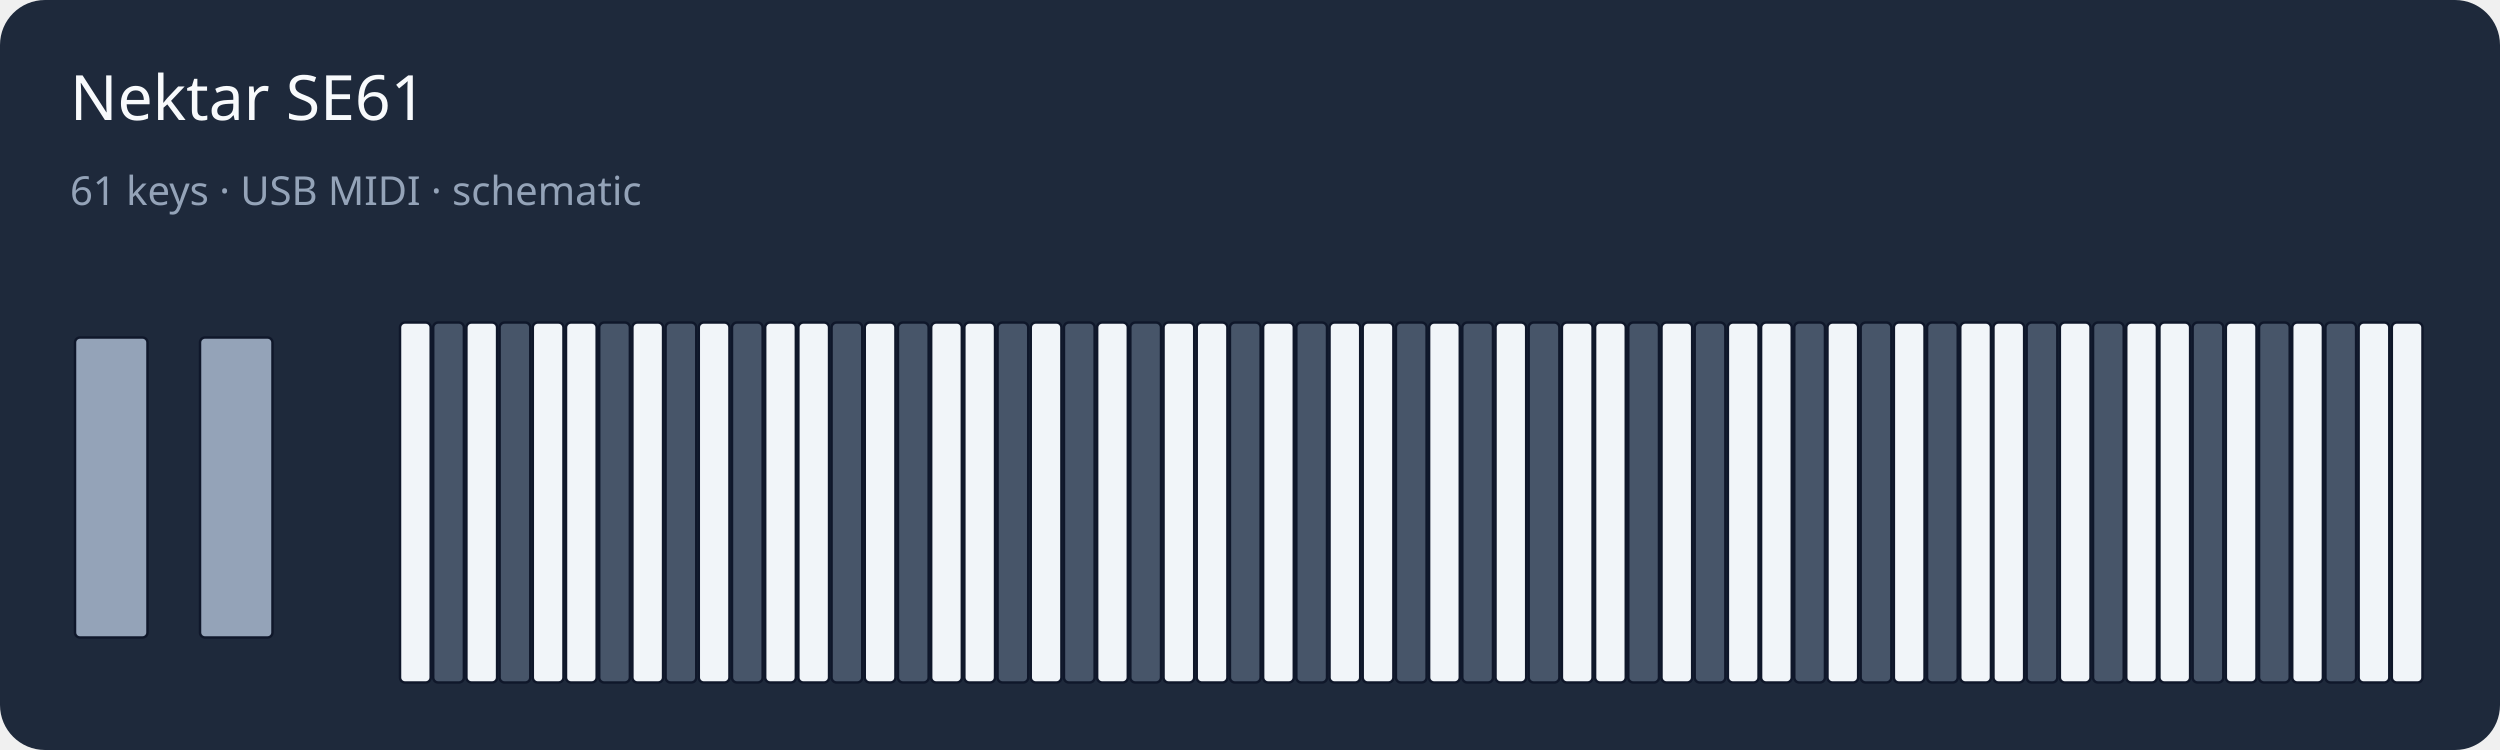
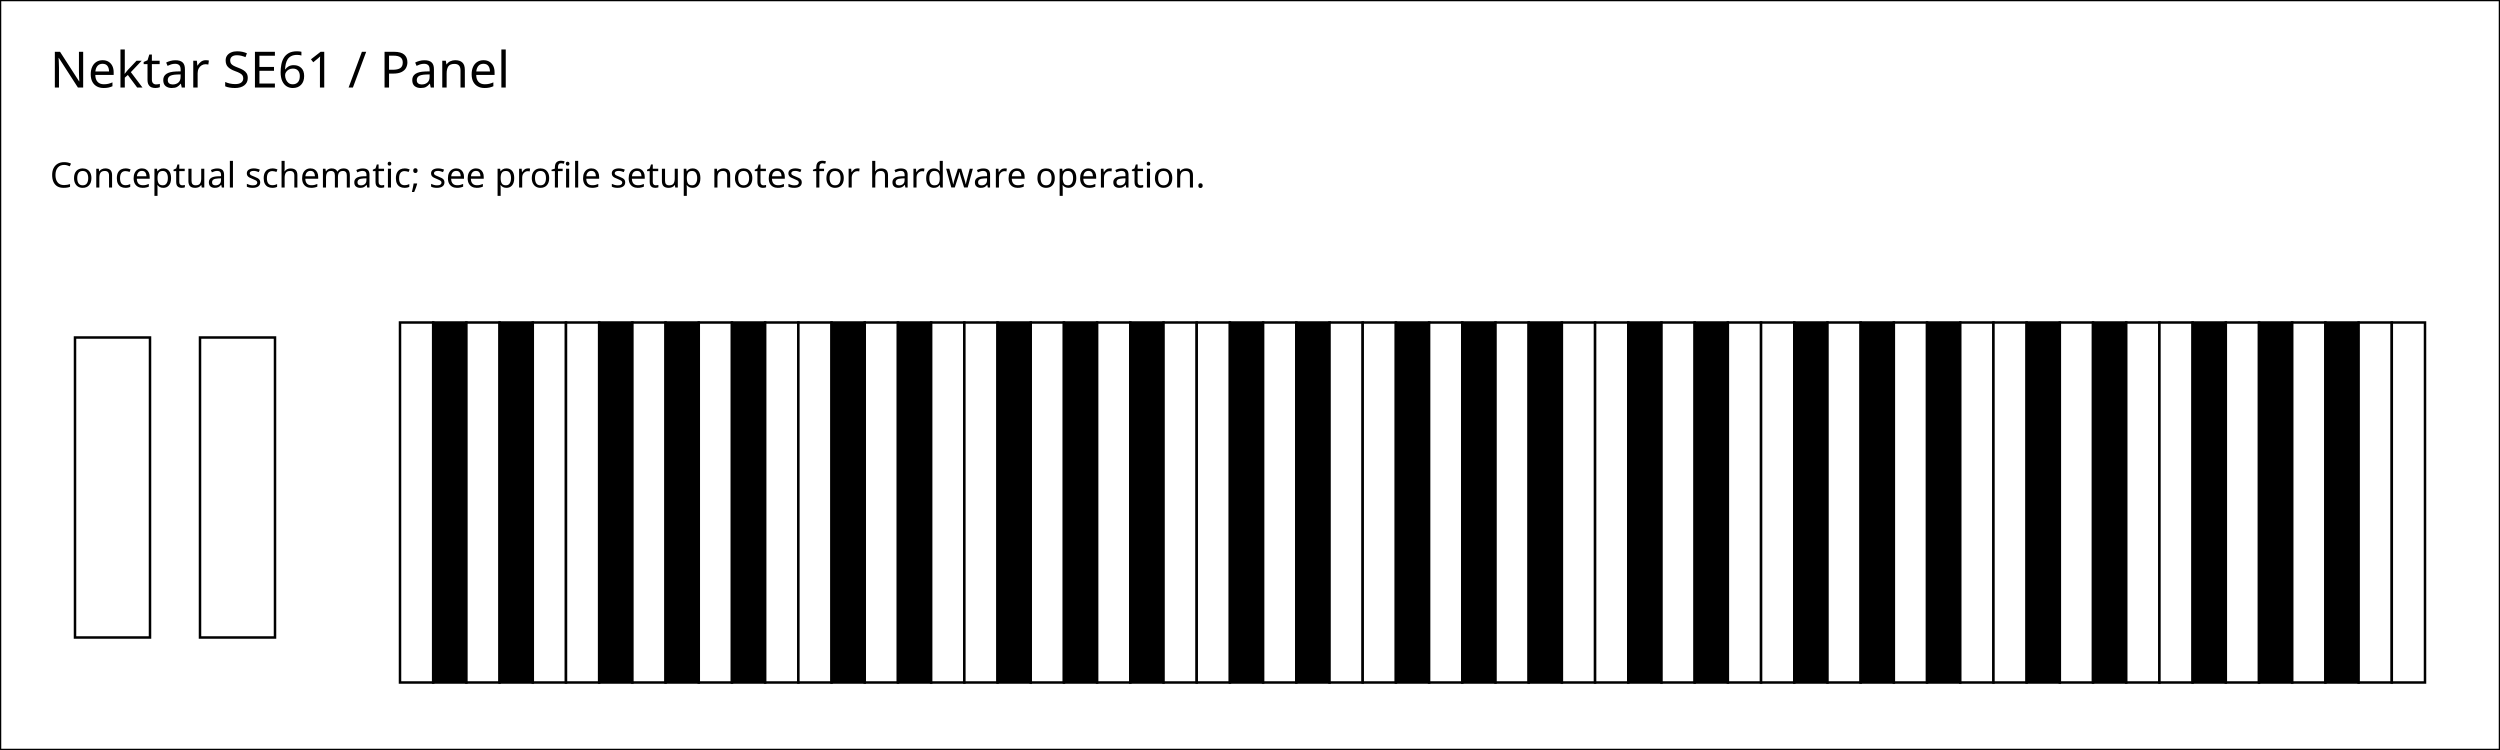
- <svg xmlns="http://www.w3.org/2000/svg" viewBox="0 0 1000 300" role="img" aria-labelledby="title">
-   <rect width="1000" height="300" rx="18" fill="#1e293b" />
-   <text x="28" y="48" fill="#f8fafc" font-family="sans-serif" font-size="25">Nektar SE61</text>
-   <text x="28" y="82" fill="#94a3b8" font-family="sans-serif" font-size="16">61 keys · USB MIDI · schematic</text>
-   <rect x="30" y="135" width="29" height="120" rx="2" fill="#94a3b8" stroke="#0f172a" />
-   <rect x="80" y="135" width="29" height="120" rx="2" fill="#94a3b8" stroke="#0f172a" />
-   <rect x="160" y="129" width="12.279" height="144" rx="2" fill="#f1f5f9" stroke="#0f172a" />
-   <rect x="173.279" y="129" width="12.279" height="144" rx="2" fill="#475569" stroke="#0f172a" />
-   <rect x="186.557" y="129" width="12.279" height="144" rx="2" fill="#f1f5f9" stroke="#0f172a" />
-   <rect x="199.836" y="129" width="12.279" height="144" rx="2" fill="#475569" stroke="#0f172a" />
-   <rect x="213.115" y="129" width="12.279" height="144" rx="2" fill="#f1f5f9" stroke="#0f172a" />
-   <rect x="226.393" y="129" width="12.279" height="144" rx="2" fill="#f1f5f9" stroke="#0f172a" />
-   <rect x="239.672" y="129" width="12.279" height="144" rx="2" fill="#475569" stroke="#0f172a" />
-   <rect x="252.951" y="129" width="12.279" height="144" rx="2" fill="#f1f5f9" stroke="#0f172a" />
-   <rect x="266.23" y="129" width="12.279" height="144" rx="2" fill="#475569" stroke="#0f172a" />
-   <rect x="279.508" y="129" width="12.279" height="144" rx="2" fill="#f1f5f9" stroke="#0f172a" />
-   <rect x="292.787" y="129" width="12.279" height="144" rx="2" fill="#475569" stroke="#0f172a" />
-   <rect x="306.066" y="129" width="12.279" height="144" rx="2" fill="#f1f5f9" stroke="#0f172a" />
-   <rect x="319.344" y="129" width="12.279" height="144" rx="2" fill="#f1f5f9" stroke="#0f172a" />
-   <rect x="332.623" y="129" width="12.279" height="144" rx="2" fill="#475569" stroke="#0f172a" />
-   <rect x="345.902" y="129" width="12.279" height="144" rx="2" fill="#f1f5f9" stroke="#0f172a" />
-   <rect x="359.18" y="129" width="12.279" height="144" rx="2" fill="#475569" stroke="#0f172a" />
-   <rect x="372.459" y="129" width="12.279" height="144" rx="2" fill="#f1f5f9" stroke="#0f172a" />
-   <rect x="385.738" y="129" width="12.279" height="144" rx="2" fill="#f1f5f9" stroke="#0f172a" />
-   <rect x="399.016" y="129" width="12.279" height="144" rx="2" fill="#475569" stroke="#0f172a" />
-   <rect x="412.295" y="129" width="12.279" height="144" rx="2" fill="#f1f5f9" stroke="#0f172a" />
-   <rect x="425.574" y="129" width="12.279" height="144" rx="2" fill="#475569" stroke="#0f172a" />
-   <rect x="438.852" y="129" width="12.279" height="144" rx="2" fill="#f1f5f9" stroke="#0f172a" />
-   <rect x="452.131" y="129" width="12.279" height="144" rx="2" fill="#475569" stroke="#0f172a" />
-   <rect x="465.41" y="129" width="12.279" height="144" rx="2" fill="#f1f5f9" stroke="#0f172a" />
-   <rect x="478.689" y="129" width="12.279" height="144" rx="2" fill="#f1f5f9" stroke="#0f172a" />
-   <rect x="491.967" y="129" width="12.279" height="144" rx="2" fill="#475569" stroke="#0f172a" />
-   <rect x="505.246" y="129" width="12.279" height="144" rx="2" fill="#f1f5f9" stroke="#0f172a" />
-   <rect x="518.525" y="129" width="12.279" height="144" rx="2" fill="#475569" stroke="#0f172a" />
-   <rect x="531.803" y="129" width="12.279" height="144" rx="2" fill="#f1f5f9" stroke="#0f172a" />
-   <rect x="545.082" y="129" width="12.279" height="144" rx="2" fill="#f1f5f9" stroke="#0f172a" />
-   <rect x="558.361" y="129" width="12.279" height="144" rx="2" fill="#475569" stroke="#0f172a" />
-   <rect x="571.639" y="129" width="12.279" height="144" rx="2" fill="#f1f5f9" stroke="#0f172a" />
-   <rect x="584.918" y="129" width="12.279" height="144" rx="2" fill="#475569" stroke="#0f172a" />
-   <rect x="598.197" y="129" width="12.279" height="144" rx="2" fill="#f1f5f9" stroke="#0f172a" />
-   <rect x="611.475" y="129" width="12.279" height="144" rx="2" fill="#475569" stroke="#0f172a" />
-   <rect x="624.754" y="129" width="12.279" height="144" rx="2" fill="#f1f5f9" stroke="#0f172a" />
-   <rect x="638.033" y="129" width="12.279" height="144" rx="2" fill="#f1f5f9" stroke="#0f172a" />
-   <rect x="651.311" y="129" width="12.279" height="144" rx="2" fill="#475569" stroke="#0f172a" />
-   <rect x="664.59" y="129" width="12.279" height="144" rx="2" fill="#f1f5f9" stroke="#0f172a" />
-   <rect x="677.869" y="129" width="12.279" height="144" rx="2" fill="#475569" stroke="#0f172a" />
-   <rect x="691.148" y="129" width="12.279" height="144" rx="2" fill="#f1f5f9" stroke="#0f172a" />
-   <rect x="704.426" y="129" width="12.279" height="144" rx="2" fill="#f1f5f9" stroke="#0f172a" />
-   <rect x="717.705" y="129" width="12.279" height="144" rx="2" fill="#475569" stroke="#0f172a" />
-   <rect x="730.984" y="129" width="12.279" height="144" rx="2" fill="#f1f5f9" stroke="#0f172a" />
-   <rect x="744.262" y="129" width="12.279" height="144" rx="2" fill="#475569" stroke="#0f172a" />
-   <rect x="757.541" y="129" width="12.279" height="144" rx="2" fill="#f1f5f9" stroke="#0f172a" />
-   <rect x="770.82" y="129" width="12.279" height="144" rx="2" fill="#475569" stroke="#0f172a" />
-   <rect x="784.098" y="129" width="12.279" height="144" rx="2" fill="#f1f5f9" stroke="#0f172a" />
-   <rect x="797.377" y="129" width="12.279" height="144" rx="2" fill="#f1f5f9" stroke="#0f172a" />
-   <rect x="810.656" y="129" width="12.279" height="144" rx="2" fill="#475569" stroke="#0f172a" />
-   <rect x="823.934" y="129" width="12.279" height="144" rx="2" fill="#f1f5f9" stroke="#0f172a" />
-   <rect x="837.213" y="129" width="12.279" height="144" rx="2" fill="#475569" stroke="#0f172a" />
-   <rect x="850.492" y="129" width="12.279" height="144" rx="2" fill="#f1f5f9" stroke="#0f172a" />
-   <rect x="863.77" y="129" width="12.279" height="144" rx="2" fill="#f1f5f9" stroke="#0f172a" />
-   <rect x="877.049" y="129" width="12.279" height="144" rx="2" fill="#475569" stroke="#0f172a" />
-   <rect x="890.328" y="129" width="12.279" height="144" rx="2" fill="#f1f5f9" stroke="#0f172a" />
-   <rect x="903.607" y="129" width="12.279" height="144" rx="2" fill="#475569" stroke="#0f172a" />
-   <rect x="916.885" y="129" width="12.279" height="144" rx="2" fill="#f1f5f9" stroke="#0f172a" />
-   <rect x="930.164" y="129" width="12.279" height="144" rx="2" fill="#475569" stroke="#0f172a" />
-   <rect x="943.443" y="129" width="12.279" height="144" rx="2" fill="#f1f5f9" stroke="#0f172a" />
-   <rect x="956.721" y="129" width="12.279" height="144" rx="2" fill="#f1f5f9" stroke="#0f172a" />
+ <svg xmlns="http://www.w3.org/2000/svg" viewBox="0 0 1000 300" role="img" aria-labelledby="title description">
+   <rect width="1000" height="300" fill="#fff" stroke="#000" />
+   <text x="20" y="35" font-family="sans-serif" font-size="20" fill="#000">Nektar SE61 / Panel</text>
+   <text x="20" y="75" font-family="sans-serif" font-size="14" fill="#000">Conceptual schematic; see profile setup notes for hardware operation.</text>
+   <rect id="pitch-bend" x="30" y="135" width="30" height="120" fill="#fff" stroke="#000" />
+   <rect id="modulation" x="80" y="135" width="30" height="120" fill="#fff" stroke="#000" />
+   <rect id="key-0" x="160" y="129" width="13.279" height="144" fill="#fff" stroke="#000" />
+   <rect id="key-1" x="173.279" y="129" width="13.279" height="144" fill="#000" stroke="#000" />
+   <rect id="key-2" x="186.557" y="129" width="13.279" height="144" fill="#fff" stroke="#000" />
+   <rect id="key-3" x="199.836" y="129" width="13.279" height="144" fill="#000" stroke="#000" />
+   <rect id="key-4" x="213.115" y="129" width="13.279" height="144" fill="#fff" stroke="#000" />
+   <rect id="key-5" x="226.393" y="129" width="13.279" height="144" fill="#fff" stroke="#000" />
+   <rect id="key-6" x="239.672" y="129" width="13.279" height="144" fill="#000" stroke="#000" />
+   <rect id="key-7" x="252.951" y="129" width="13.279" height="144" fill="#fff" stroke="#000" />
+   <rect id="key-8" x="266.23" y="129" width="13.279" height="144" fill="#000" stroke="#000" />
+   <rect id="key-9" x="279.508" y="129" width="13.279" height="144" fill="#fff" stroke="#000" />
+   <rect id="key-10" x="292.787" y="129" width="13.279" height="144" fill="#000" stroke="#000" />
+   <rect id="key-11" x="306.066" y="129" width="13.279" height="144" fill="#fff" stroke="#000" />
+   <rect id="key-12" x="319.344" y="129" width="13.279" height="144" fill="#fff" stroke="#000" />
+   <rect id="key-13" x="332.623" y="129" width="13.279" height="144" fill="#000" stroke="#000" />
+   <rect id="key-14" x="345.902" y="129" width="13.279" height="144" fill="#fff" stroke="#000" />
+   <rect id="key-15" x="359.18" y="129" width="13.279" height="144" fill="#000" stroke="#000" />
+   <rect id="key-16" x="372.459" y="129" width="13.279" height="144" fill="#fff" stroke="#000" />
+   <rect id="key-17" x="385.738" y="129" width="13.279" height="144" fill="#fff" stroke="#000" />
+   <rect id="key-18" x="399.016" y="129" width="13.279" height="144" fill="#000" stroke="#000" />
+   <rect id="key-19" x="412.295" y="129" width="13.279" height="144" fill="#fff" stroke="#000" />
+   <rect id="key-20" x="425.574" y="129" width="13.279" height="144" fill="#000" stroke="#000" />
+   <rect id="key-21" x="438.852" y="129" width="13.279" height="144" fill="#fff" stroke="#000" />
+   <rect id="key-22" x="452.131" y="129" width="13.279" height="144" fill="#000" stroke="#000" />
+   <rect id="key-23" x="465.41" y="129" width="13.279" height="144" fill="#fff" stroke="#000" />
+   <rect id="key-24" x="478.689" y="129" width="13.279" height="144" fill="#fff" stroke="#000" />
+   <rect id="key-25" x="491.967" y="129" width="13.279" height="144" fill="#000" stroke="#000" />
+   <rect id="key-26" x="505.246" y="129" width="13.279" height="144" fill="#fff" stroke="#000" />
+   <rect id="key-27" x="518.525" y="129" width="13.279" height="144" fill="#000" stroke="#000" />
+   <rect id="key-28" x="531.803" y="129" width="13.279" height="144" fill="#fff" stroke="#000" />
+   <rect id="key-29" x="545.082" y="129" width="13.279" height="144" fill="#fff" stroke="#000" />
+   <rect id="key-30" x="558.361" y="129" width="13.279" height="144" fill="#000" stroke="#000" />
+   <rect id="key-31" x="571.639" y="129" width="13.279" height="144" fill="#fff" stroke="#000" />
+   <rect id="key-32" x="584.918" y="129" width="13.279" height="144" fill="#000" stroke="#000" />
+   <rect id="key-33" x="598.197" y="129" width="13.279" height="144" fill="#fff" stroke="#000" />
+   <rect id="key-34" x="611.475" y="129" width="13.279" height="144" fill="#000" stroke="#000" />
+   <rect id="key-35" x="624.754" y="129" width="13.279" height="144" fill="#fff" stroke="#000" />
+   <rect id="key-36" x="638.033" y="129" width="13.279" height="144" fill="#fff" stroke="#000" />
+   <rect id="key-37" x="651.311" y="129" width="13.279" height="144" fill="#000" stroke="#000" />
+   <rect id="key-38" x="664.59" y="129" width="13.279" height="144" fill="#fff" stroke="#000" />
+   <rect id="key-39" x="677.869" y="129" width="13.279" height="144" fill="#000" stroke="#000" />
+   <rect id="key-40" x="691.148" y="129" width="13.279" height="144" fill="#fff" stroke="#000" />
+   <rect id="key-41" x="704.426" y="129" width="13.279" height="144" fill="#fff" stroke="#000" />
+   <rect id="key-42" x="717.705" y="129" width="13.279" height="144" fill="#000" stroke="#000" />
+   <rect id="key-43" x="730.984" y="129" width="13.279" height="144" fill="#fff" stroke="#000" />
+   <rect id="key-44" x="744.262" y="129" width="13.279" height="144" fill="#000" stroke="#000" />
+   <rect id="key-45" x="757.541" y="129" width="13.279" height="144" fill="#fff" stroke="#000" />
+   <rect id="key-46" x="770.82" y="129" width="13.279" height="144" fill="#000" stroke="#000" />
+   <rect id="key-47" x="784.098" y="129" width="13.279" height="144" fill="#fff" stroke="#000" />
+   <rect id="key-48" x="797.377" y="129" width="13.279" height="144" fill="#fff" stroke="#000" />
+   <rect id="key-49" x="810.656" y="129" width="13.279" height="144" fill="#000" stroke="#000" />
+   <rect id="key-50" x="823.934" y="129" width="13.279" height="144" fill="#fff" stroke="#000" />
+   <rect id="key-51" x="837.213" y="129" width="13.279" height="144" fill="#000" stroke="#000" />
+   <rect id="key-52" x="850.492" y="129" width="13.279" height="144" fill="#fff" stroke="#000" />
+   <rect id="key-53" x="863.77" y="129" width="13.279" height="144" fill="#fff" stroke="#000" />
+   <rect id="key-54" x="877.049" y="129" width="13.279" height="144" fill="#000" stroke="#000" />
+   <rect id="key-55" x="890.328" y="129" width="13.279" height="144" fill="#fff" stroke="#000" />
+   <rect id="key-56" x="903.607" y="129" width="13.279" height="144" fill="#000" stroke="#000" />
+   <rect id="key-57" x="916.885" y="129" width="13.279" height="144" fill="#fff" stroke="#000" />
+   <rect id="key-58" x="930.164" y="129" width="13.279" height="144" fill="#000" stroke="#000" />
+   <rect id="key-59" x="943.443" y="129" width="13.279" height="144" fill="#fff" stroke="#000" />
+   <rect id="key-60" x="956.721" y="129" width="13.279" height="144" fill="#fff" stroke="#000" />
</svg>
